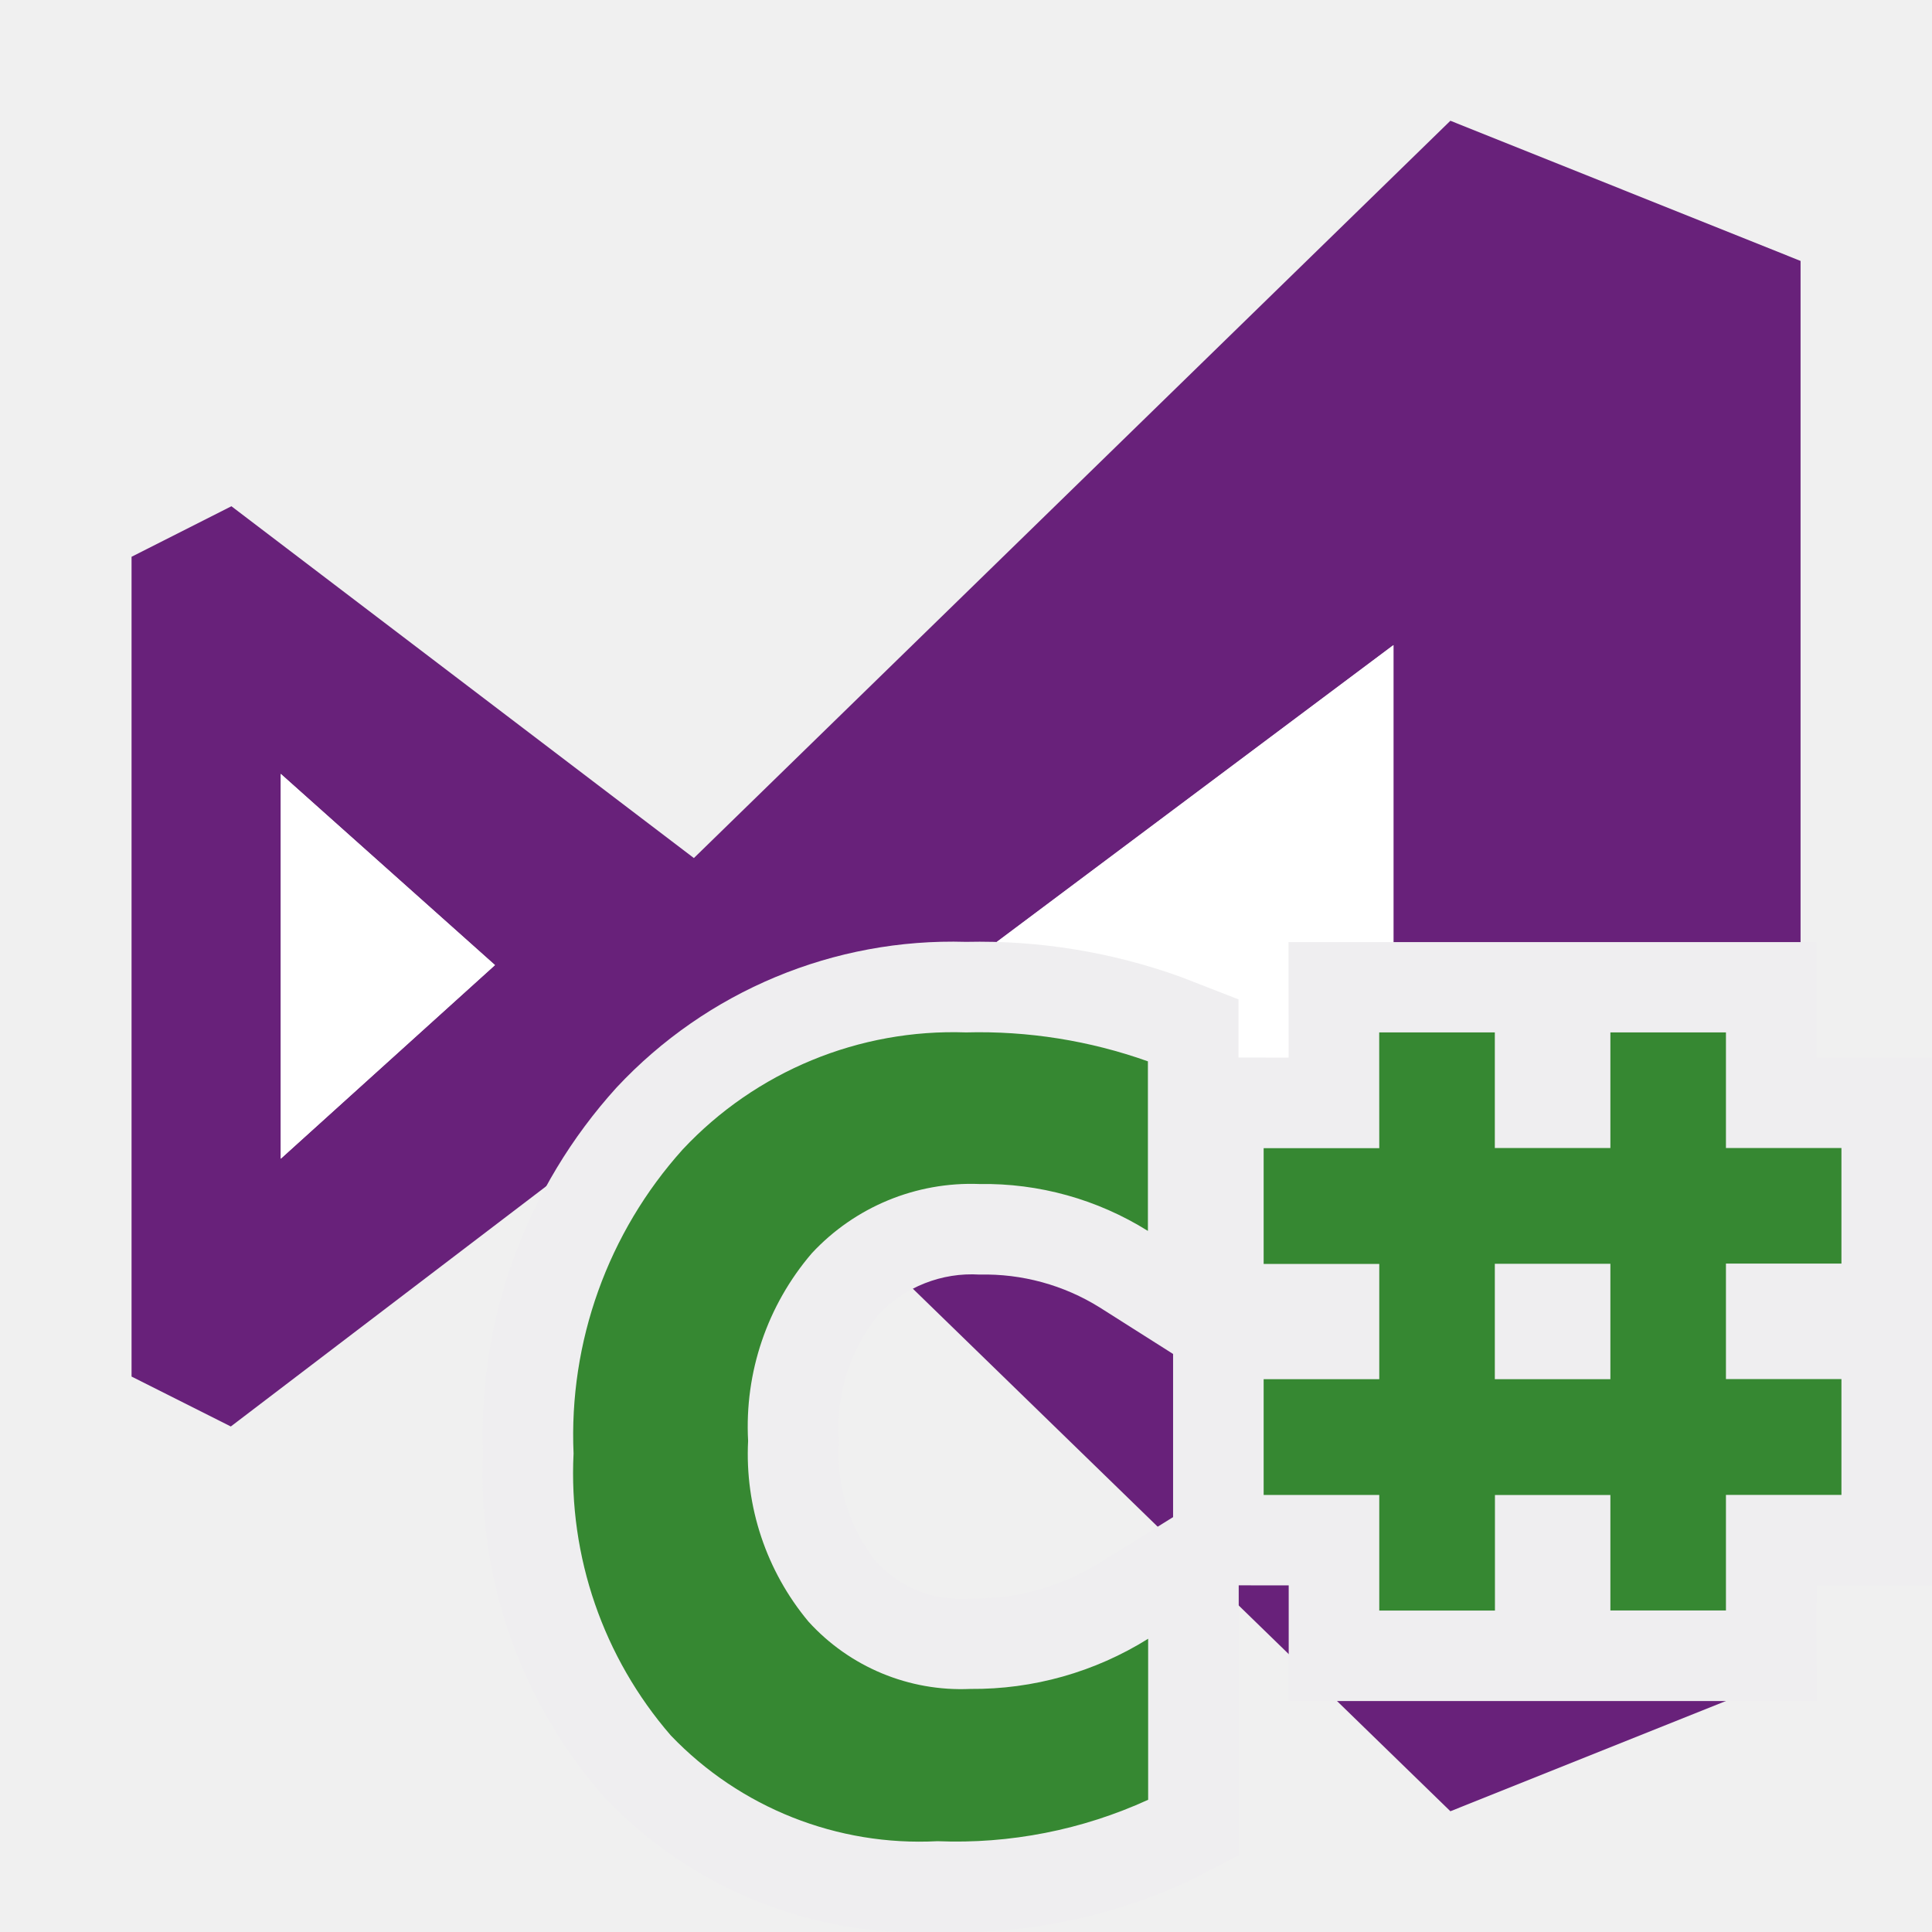
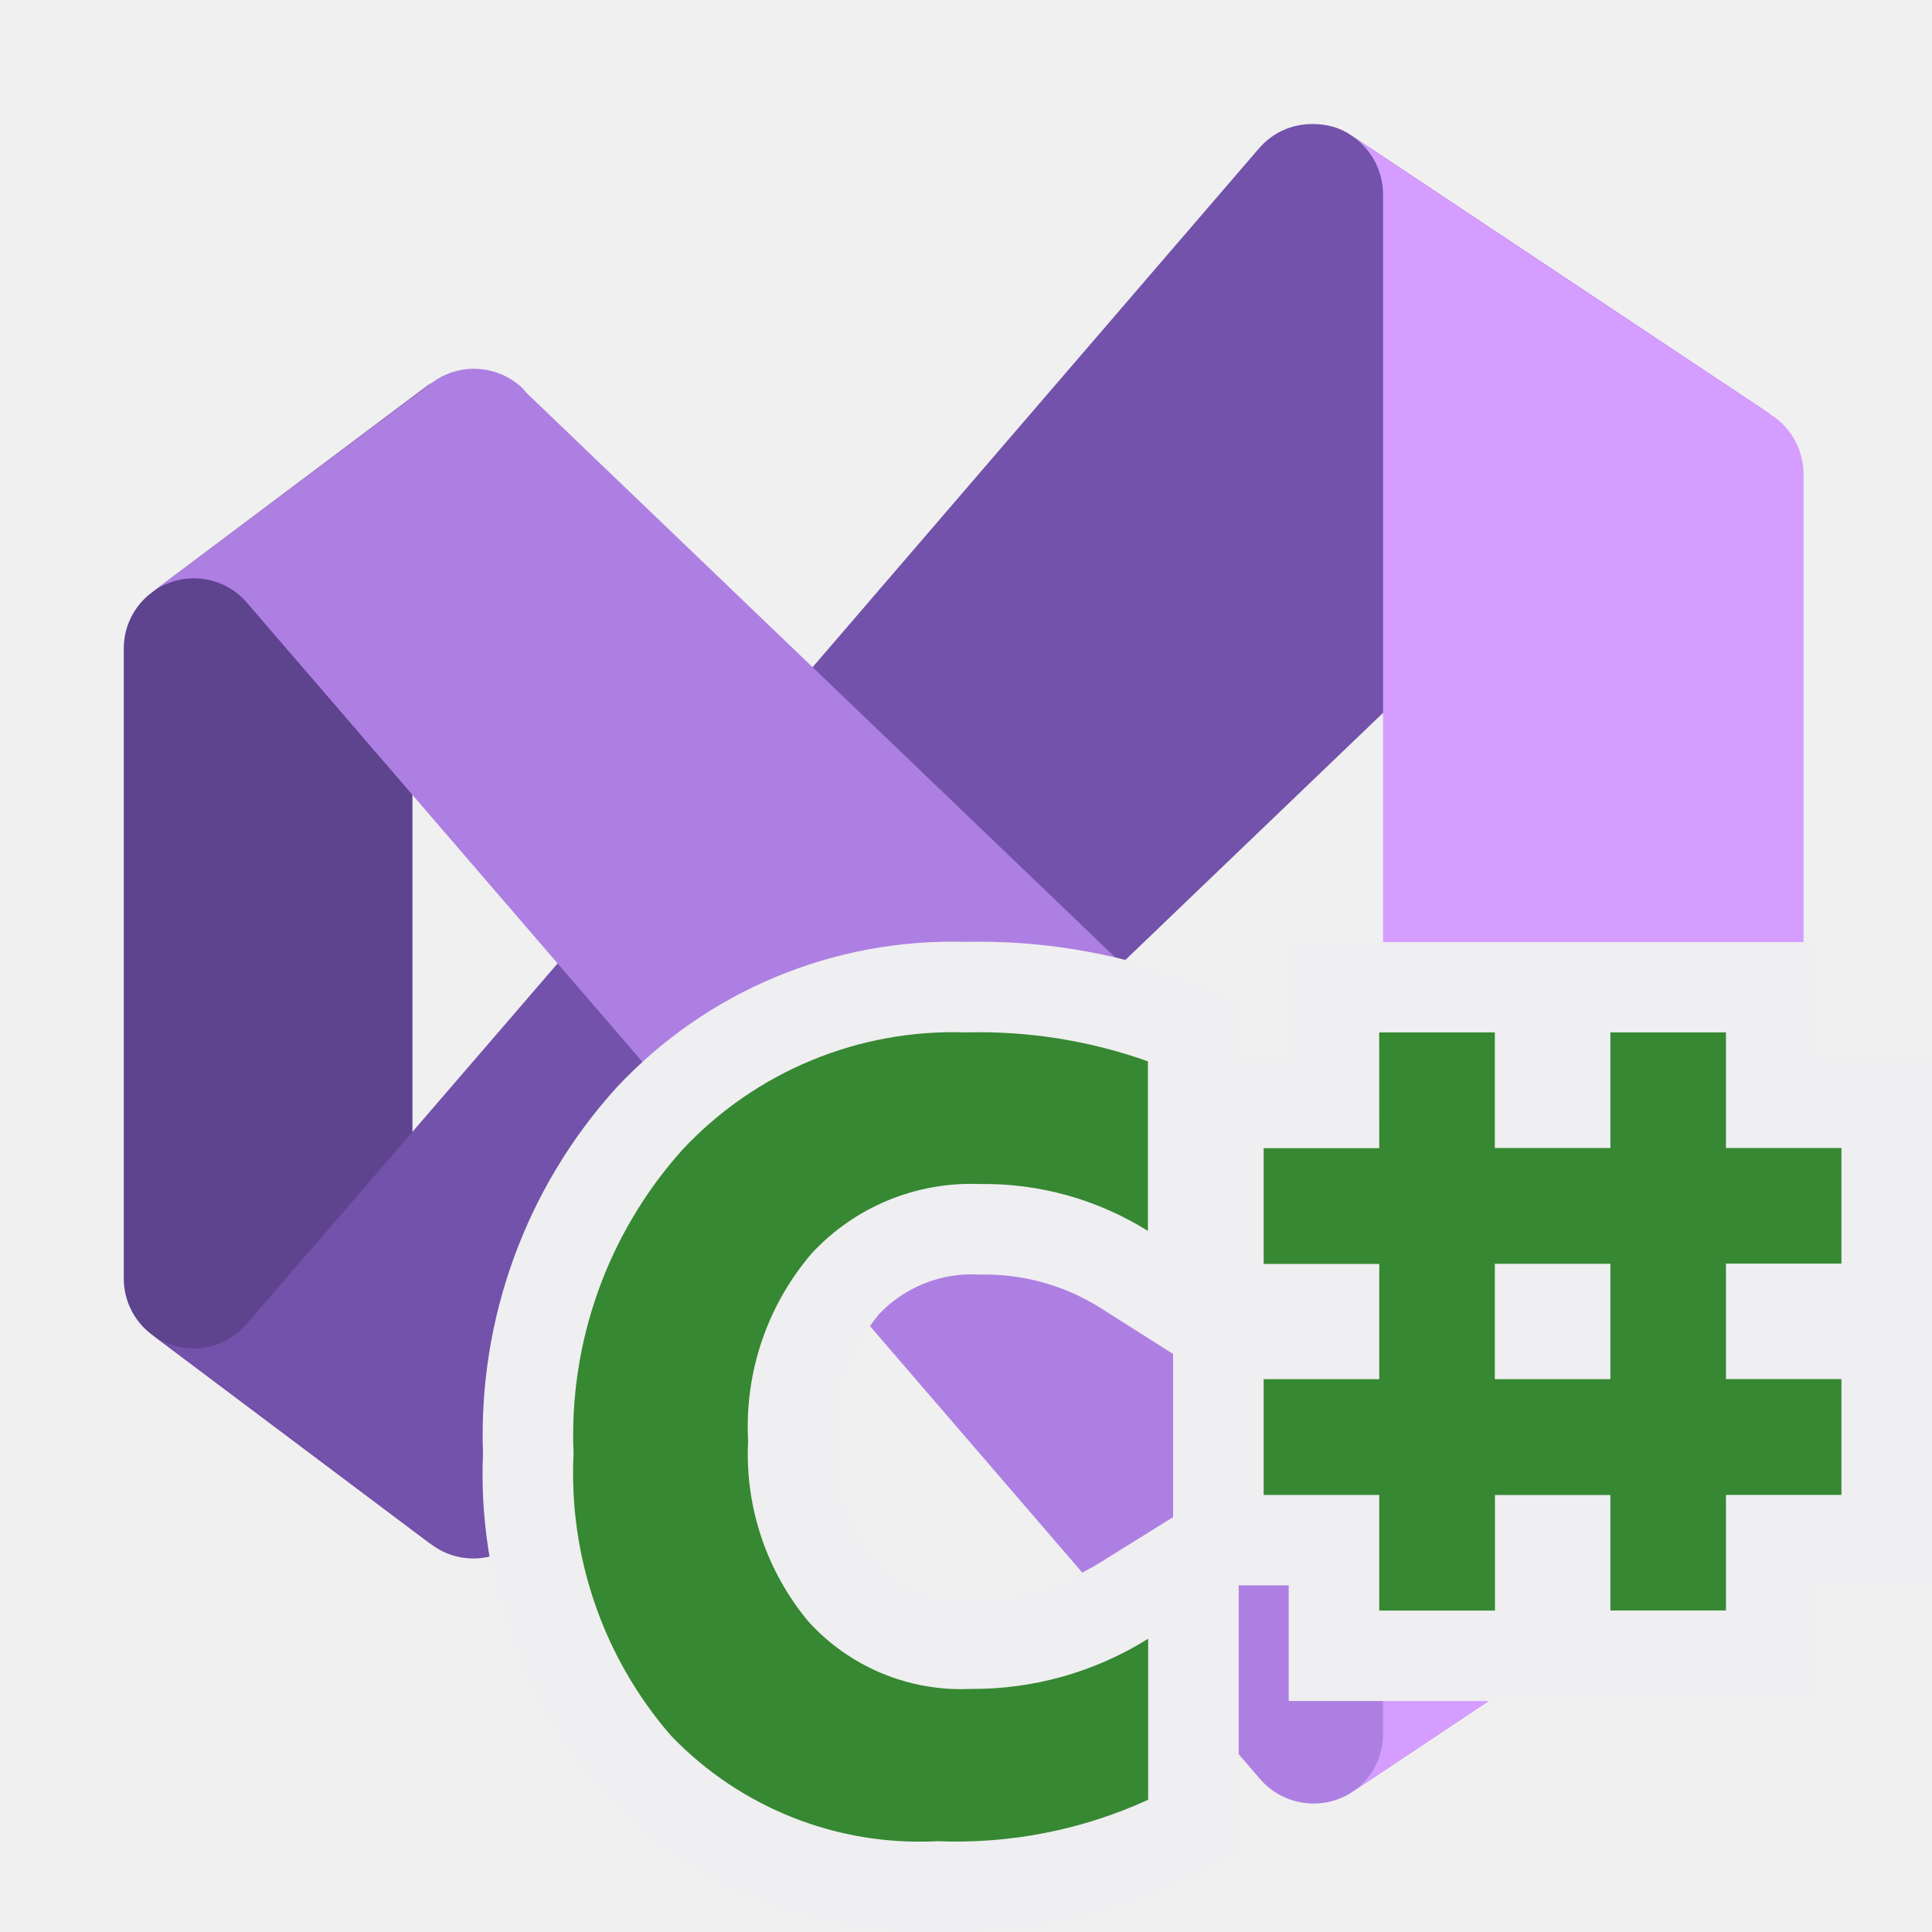
- <svg xmlns="http://www.w3.org/2000/svg" viewBox="0 0 32 32">
-   <path d="M29.821,4.321,24.023,2,11.493,14.212,3.833,8.385l-1.654.837V22.8l1.644.827,7.65-5.827L24.023,30l5.8-2.321V4.321ZM4.65,19.192V12.818L8.2,15.985ZM16,15.985l7.082-5.3V21.324l-7.092-5.339Z" style="fill:#68217a" />
-   <polygon points="15.995 15.985 23.077 10.686 23.077 21.324 15.985 15.985 15.995 15.985" style="fill:#fff" />
-   <polygon points="4.65 19.192 4.65 12.818 8.196 15.985 4.65 19.192" style="fill:#fff" />
-   <polygon points="30.089 28.175 21.345 28.174 21.345 26.259 19.43 26.257 19.43 17.516 21.344 17.517 21.342 15.604 30.087 15.604 30.087 17.519 32.001 17.519 31.999 21.346 32 21.346 32 26.261 30.088 26.261 30.089 28.175" style="fill:#efeef0" />
-   <path d="M15.527,32A7.159,7.159,0,0,1,10,29.758a8.1,8.1,0,0,1-2-5.683,8.56,8.56,0,0,1,2.213-6.063A7.608,7.608,0,0,1,16,15.6a9.836,9.836,0,0,1,3.558.581l.956.372v6.56l-2.3-1.458a3.6,3.6,0,0,0-1.989-.544,2.117,2.117,0,0,0-1.672.662,2.957,2.957,0,0,0-.658,2.091,2.877,2.877,0,0,0,.615,2,1.9,1.9,0,0,0,1.562.614,3.968,3.968,0,0,0,2.153-.6l2.292-1.426v6.28l-.815.419A9.144,9.144,0,0,1,15.527,32Z" style="fill:#efeef0" />
-   <path d="M22.844,17.1h1.915v1.915h1.914V17.1h1.914v1.915H30.5v1.914H28.587v1.913H30.5V24.76H28.587v1.914H26.673V24.762l-1.912,0,0,1.914H22.845V24.761l-1.915,0V22.844h1.915V20.935H20.93V19.017h1.915Zm1.915,5.744h1.914V20.932H24.759Z" style="fill:#368832" />
-   <path d="M19.017,29.81a7.65,7.65,0,0,1-3.49.686,5.7,5.7,0,0,1-4.417-1.752A6.629,6.629,0,0,1,9.5,24.076a7.077,7.077,0,0,1,1.809-5.039A6.136,6.136,0,0,1,16,17.1a8.329,8.329,0,0,1,3.013.479v2.809a5.108,5.108,0,0,0-2.792-.777,3.6,3.6,0,0,0-2.775,1.147,4.409,4.409,0,0,0-1.055,3.107,4.331,4.331,0,0,0,1,2.994,3.413,3.413,0,0,0,2.681,1.115,5.466,5.466,0,0,0,2.945-.831Z" style="fill:#368832" />
+ <svg xmlns="http://www.w3.org/2000/svg" version="1.1" viewBox="0 0 32 32" xml:space="preserve">
+   <g transform="matrix(1.1549 0 0 1.1549 6.6699 14.758)">
+     <path d="m0.41 9.37-4.01-3.01a1 1 0 0 1-0.4-0.8v-9.04a1 1 0 0 1 0.4-0.8l4.01-3.01a0.9 0.9 0 0 0-0.27 0.8v15.06a0.91 0.91 0 0 0 0.27 0.8z" fill="#5e438f" />
+     <path d="m19.64-6.82a1 1 0 0 0-1.25 0.11l-0.07 0.07-16.54 15.86-0.07 0.07a1 1 0 0 1-1.3 0.08l-4.01-3.01a1 1 0 0 0 1.36-0.15c4.85-5.61 9.68-11.24 14.52-16.86 0.2-0.23 0.47-0.35 0.77-0.35 0.2 0 0.39 0.05 0.55 0.16z" fill="#7252aa" />
+     <path d="m19.65 8.9-6.03 4.02c-0.42 0.28-0.99 0.2-1.32-0.18l-14.53-16.87a1 1 0 0 0-1.37-0.15l4.02-3.01a1 1 0 0 1 0.6-0.2c0.26 0 0.51 0.1 0.7 0.28l0.06 0.07 16.54 15.86 0.07 0.07a1 1 0 0 0 1.25 0.11z" fill="#ae7fe2" />
+     <path d="m20.09-5.99v14.05a1 1 0 0 1-0.45 0.84l-6.02 4.02a1 1 0 0 0 0.44-0.84v-22.08a1.02 1.02 0 0 0-0.46-0.84l6.04 4.02a1.01 1.01 0 0 1 0.45 0.83z" fill="#d59dff" />
+   </g>
+   <polygon points="30.089 28.175 21.345 28.174 21.345 26.259 19.43 26.257 19.43 17.516 21.344 17.517 21.342 15.604 30.087 15.604 30.087 17.519 32.001 17.519 31.999 21.346 32 21.346 32 26.261 30.088 26.261" fill="#efeef0" />
+   <path d="M15.527,32A7.159,7.159,0,0,1,10,29.758a8.1,8.1,0,0,1-2-5.683,8.56,8.56,0,0,1,2.213-6.063A7.608,7.608,0,0,1,16,15.6a9.836,9.836,0,0,1,3.558.581l.956.372v6.56l-2.3-1.458a3.6,3.6,0,0,0-1.989-.544,2.117,2.117,0,0,0-1.672.662,2.957,2.957,0,0,0-.658,2.091,2.877,2.877,0,0,0,.615,2,1.9,1.9,0,0,0,1.562.614,3.968,3.968,0,0,0,2.153-.6l2.292-1.426v6.28l-.815.419A9.144,9.144,0,0,1,15.527,32Z" fill="#efeef0" />
+   <path d="m22.844 17.1h1.915v1.915h1.914v-1.915h1.914v1.915h1.913v1.914h-1.913v1.913h1.913v1.918h-1.913v1.914h-1.914v-1.912h-1.912v1.914h-1.916v-1.915h-1.915v-1.917h1.915v-1.909h-1.915v-1.918h1.915zm1.915 5.744h1.914v-1.912h-1.914z" fill="#368832" />
+   <path d="M19.017,29.81a7.65,7.65,0,0,1-3.49.686,5.7,5.7,0,0,1-4.417-1.752A6.629,6.629,0,0,1,9.5,24.076a7.077,7.077,0,0,1,1.809-5.039A6.136,6.136,0,0,1,16,17.1a8.329,8.329,0,0,1,3.013.479v2.809a5.108,5.108,0,0,0-2.792-.777,3.6,3.6,0,0,0-2.775,1.147,4.409,4.409,0,0,0-1.055,3.107,4.331,4.331,0,0,0,1,2.994,3.413,3.413,0,0,0,2.681,1.115,5.466,5.466,0,0,0,2.945-.831Z" fill="#368832" />
</svg>
